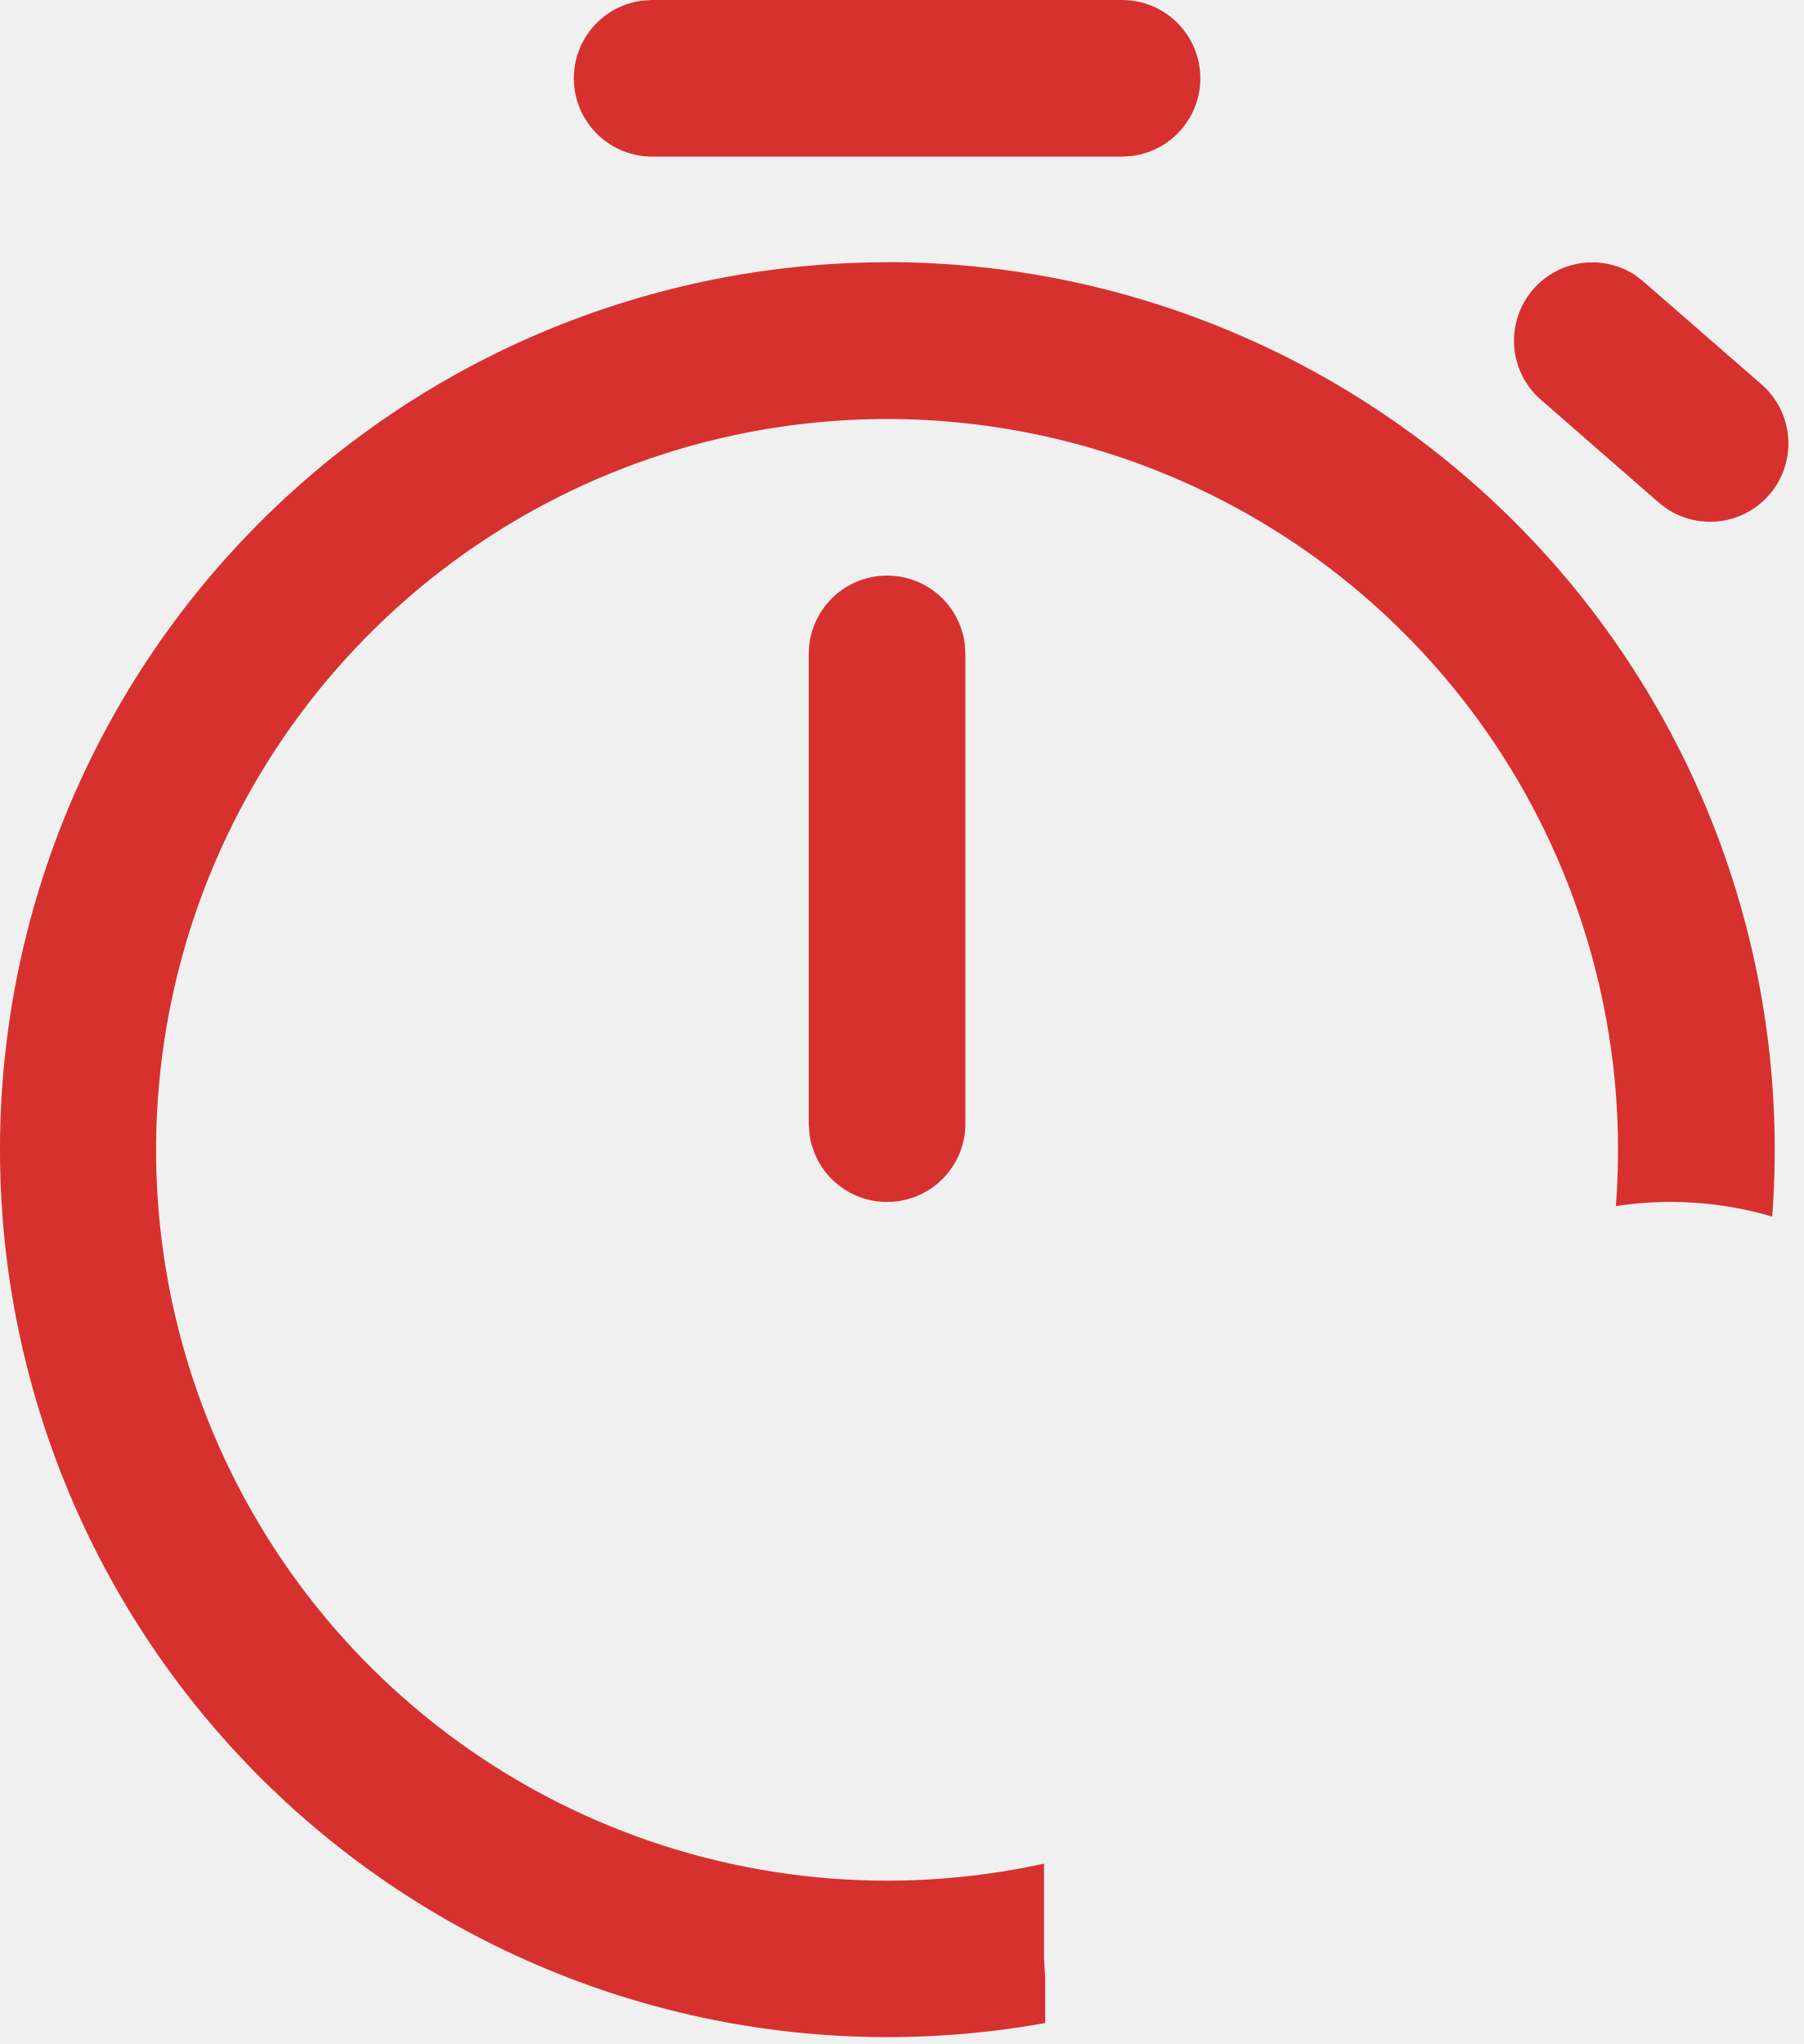
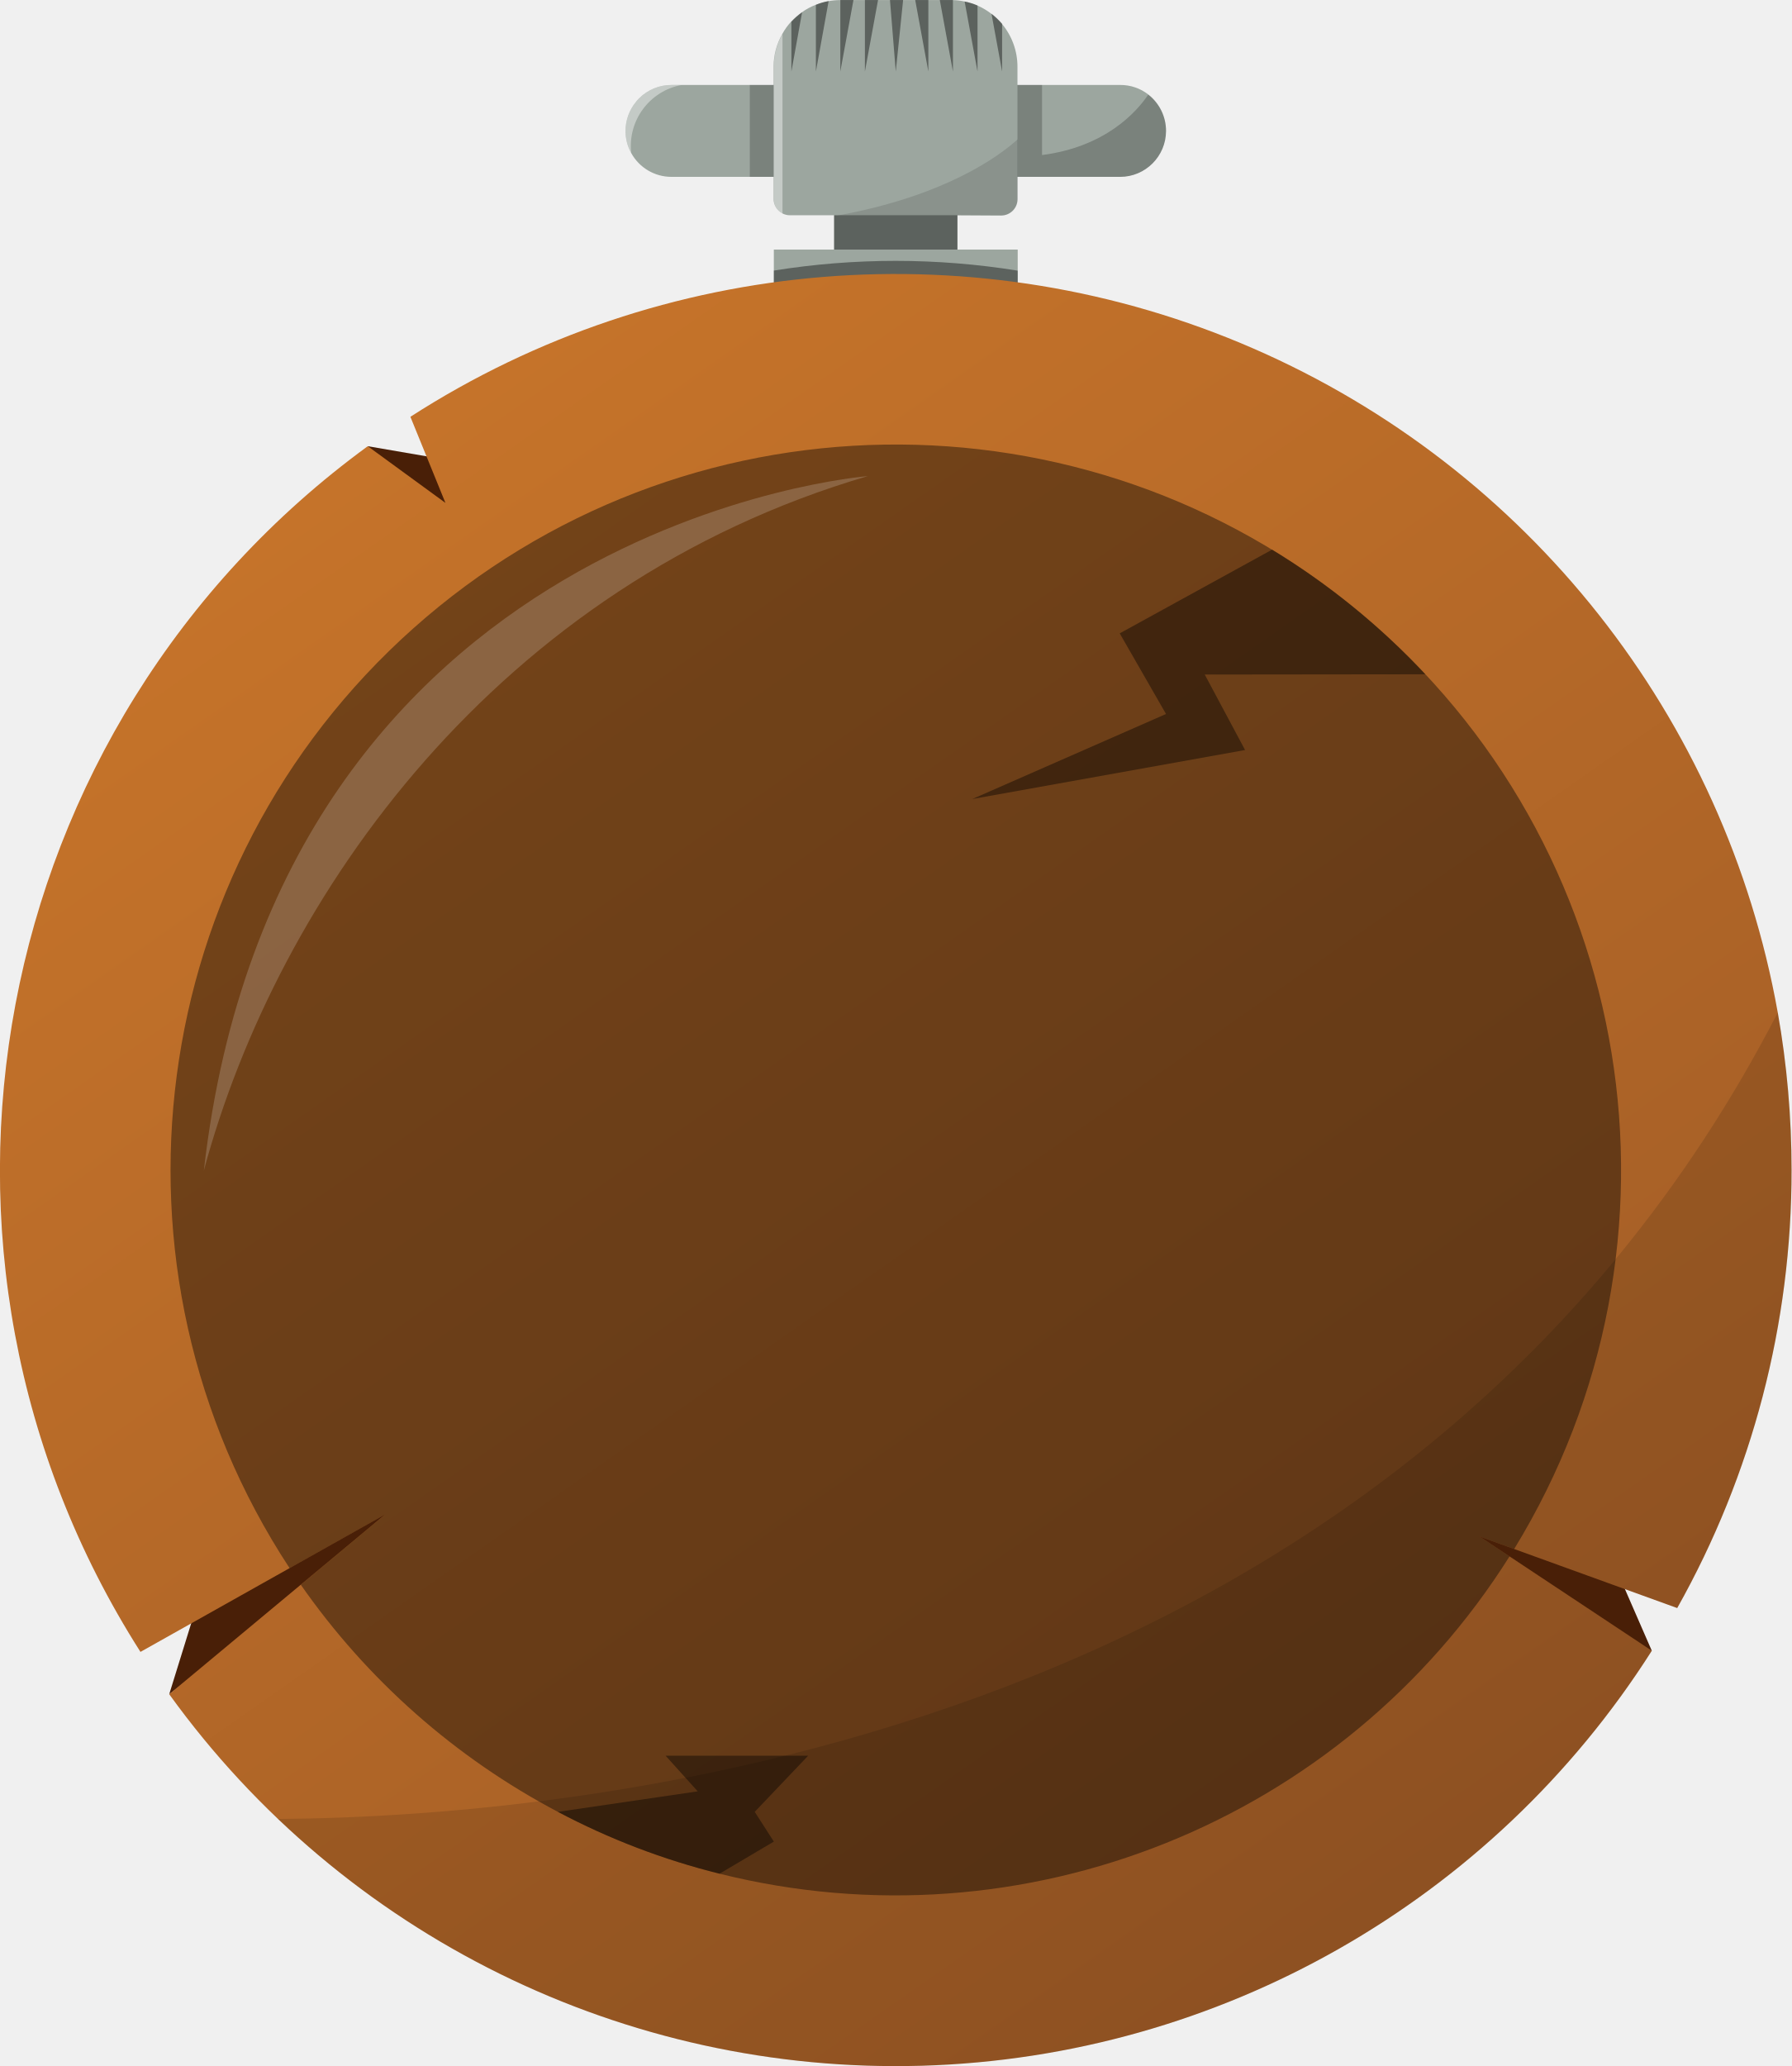
- <svg xmlns="http://www.w3.org/2000/svg" width="60" height="68" viewBox="0 0 60 68" fill="none">
-   <path d="M29.505 8.721C33.57 8.721 37.592 9.561 41.317 11.187C45.043 12.813 48.392 15.191 51.156 18.172C53.92 21.153 56.038 24.673 57.379 28.51C58.719 32.348 59.252 36.421 58.945 40.474C57.259 39.977 55.483 39.857 53.746 40.124C54.139 35.026 52.915 29.934 50.249 25.571C47.582 21.209 43.608 17.798 38.891 15.825C34.175 13.851 28.956 13.414 23.977 14.576C18.998 15.739 14.512 18.441 11.157 22.3C7.802 26.158 5.749 30.976 5.29 36.068C4.83 41.161 5.988 46.268 8.598 50.665C11.208 55.061 15.138 58.523 19.829 60.558C24.519 62.592 29.732 63.097 34.726 61.999V65.159L34.764 65.802V67.302C30.731 68.03 26.591 67.91 22.607 66.95C18.623 65.99 14.882 64.211 11.623 61.726C8.364 59.241 5.658 56.105 3.678 52.518C1.697 48.93 0.485 44.969 0.118 40.888C-0.248 36.806 0.239 32.693 1.549 28.81C2.859 24.927 4.964 21.359 7.728 18.334C10.492 15.308 13.856 12.892 17.605 11.237C21.355 9.583 25.407 8.727 29.505 8.725V8.721ZM29.505 19.148C30.135 19.148 30.743 19.376 31.218 19.79C31.692 20.204 32.001 20.775 32.086 21.399L32.11 21.753V37.383C32.11 38.043 31.859 38.679 31.409 39.161C30.958 39.643 30.341 39.936 29.683 39.981C29.024 40.026 28.373 39.82 27.861 39.403C27.349 38.987 27.015 38.391 26.925 37.737L26.9 37.383V21.753C26.9 21.062 27.175 20.4 27.663 19.911C28.152 19.423 28.814 19.148 29.505 19.148ZM54.381 9.149L54.659 9.364L58.591 12.789C59.089 13.223 59.404 13.83 59.471 14.487C59.539 15.144 59.354 15.802 58.955 16.328C58.555 16.855 57.971 17.209 57.32 17.321C56.669 17.432 55.999 17.292 55.447 16.929L55.166 16.714L51.241 13.289C50.747 12.854 50.436 12.248 50.37 11.594C50.305 10.939 50.489 10.284 50.887 9.759C51.284 9.235 51.866 8.881 52.514 8.767C53.162 8.654 53.829 8.79 54.381 9.149ZM37.32 0C37.98 0 38.616 0.251 39.098 0.702C39.58 1.152 39.873 1.769 39.919 2.427C39.964 3.086 39.757 3.737 39.34 4.249C38.924 4.761 38.328 5.096 37.675 5.186L37.32 5.21H21.69C21.03 5.21 20.395 4.959 19.913 4.508C19.431 4.058 19.137 3.441 19.092 2.783C19.047 2.124 19.254 1.473 19.671 0.961C20.087 0.449 20.682 0.114 21.336 0.024L21.69 0H37.32Z" fill="#D6312F" />
+ <svg xmlns="http://www.w3.org/2000/svg" viewBox="0 0 219.36 252.9">
+   <defs>
+     <style>.cls-1,.cls-8,.cls-9{isolation:isolate;}.cls-2{fill:#491f07;}.cls-3{fill:#9ca69f;}.cls-4,.cls-5,.cls-7{mix-blend-mode:multiply;}.cls-4{opacity:0.22;}.cls-5,.cls-9{opacity:0.41;}.cls-6{fill:url(#linear-gradient);}.cls-7{opacity:0.12;}.cls-8,.cls-9{fill:#fff;}.cls-8{opacity:0.18;}</style>
+     <linearGradient id="linear-gradient" x1="258.25" y1="190.38" x2="413.43" y2="411.94" gradientUnits="userSpaceOnUse">
+       <stop offset="0" stop-color="#c8752a" />
+       <stop offset="1" stop-color="#9b5825" />
+     </linearGradient>
+   </defs>
+   <g class="cls-1">
+     <g id="Layer_4" data-name="Layer 4">
+       <polygon class="cls-2" points="20.72 207.39 24.96 193.72 54.54 181.16 20.72 207.39" />
+       <polygon class="cls-2" points="202.25 202.07 197.48 191.13 177.98 185.37 181.15 193.72 202.25 202.07" />
+       <polygon class="cls-2" points="45.03 54.62 56.71 56.63 60.95 65.1 50.36 67.31 45.03 54.62" />
+       <path class="cls-3" d="M363.87,166.75a5.63,5.63,0,0,1-5.62,5.62H303.31a5.62,5.62,0,0,1-4.92-2.91,5.49,5.49,0,0,1-.7-2.71,5.58,5.58,0,0,1,1.28-3.56,3.7,3.7,0,0,1,.37-.42,5.59,5.59,0,0,1,4-1.65h54.94a5.55,5.55,0,0,1,3.45,1.19A5.63,5.63,0,0,1,363.87,166.75Z" transform="translate(-221.1 -150.72)" />
+       <path class="cls-4" d="M363.87,166.75a5.63,5.63,0,0,1-5.62,5.62H312.91l0-11.25h35.78v8.58c7.78-1,11.59-5.29,13-7.39A5.63,5.63,0,0,1,363.87,166.75Z" transform="translate(-221.1 -150.72)" />
+       <path class="cls-3" d="M338.33,177.07v4.2h7.38v16.67H315.85V181.27h7.38v-4.2h-5.41a2,2,0,0,1-2-2V158.89a8.06,8.06,0,0,1,1.06-4,7.46,7.46,0,0,1,1.07-1.5,8.64,8.64,0,0,1,1.33-1.16,7.29,7.29,0,0,1,1.67-.91,7.57,7.57,0,0,1,1.58-.46,8.45,8.45,0,0,1,1.43-.13h13.79a7.46,7.46,0,0,1,1.43.17,7.84,7.84,0,0,1,3.29,1.5,8.89,8.89,0,0,1,1.3,1.23,8.17,8.17,0,0,1,1.91,5.26V175.1a2,2,0,0,1-2,2Z" transform="translate(-221.1 -150.72)" />
+       <path class="cls-5" d="M345.71,183.85v4.52H315.85v-4.53A94.12,94.12,0,0,1,345.71,183.85Z" transform="translate(-221.1 -150.72)" />
+       <path class="cls-6" d="M406.49,340.33l-4.24-1.53,3.68,2.44,17.42,11.55a109.69,109.69,0,0,1-181.53,5.32l16.1-13.4,10.36-8.62-11.73,6.59L238.3,352.93a109.71,109.71,0,0,1,27.83-147.59l9.51,6.94-4.29-10.54a109.72,109.72,0,0,1,167.42,72.91,110.45,110.45,0,0,1,1.69,19.29,109.08,109.08,0,0,1-14,53.62Z" transform="translate(-221.1 -150.72)" />
+       <path class="cls-7" d="M406.49,340.33l-4.24-1.53,3.68,2.44,17.42,11.55A109.66,109.66,0,0,1,261.77,379.2h0q-3.43-2.78-6.63-5.82c38.82-.29,137.9-10.1,183.64-98.72a110.45,110.45,0,0,1,1.69,19.29,109.08,109.08,0,0,1-14,53.62Z" transform="translate(-221.1 -150.72)" />
+       <path class="cls-5" d="M406.49,340.33l-4.24-1.53,3.68,2.44a88.87,88.87,0,0,1-96.73,38.84,87.36,87.36,0,0,1-19.79-7.57h0a89,89,0,0,1-31.48-27.8l10.36-8.62-11.73,6.59a88.8,88.8,0,1,1,149.94-2.35Z" transform="translate(-221.1 -150.72)" />
+       <path class="cls-5" d="M368.61,233.29l4.94,9.24-33.4,6,23.72-10.41-5.67-9.87L376.86,218a88.79,88.79,0,0,1,18.76,15.26Z" transform="translate(-221.1 -150.72)" />
+       <path class="cls-5" d="M313.51,372.51l2.34,3.64-6.65,3.93a87.36,87.36,0,0,1-19.79-7.57L306.53,370l-3.93-4.36h17.45Z" transform="translate(-221.1 -150.72)" />
+       <path class="cls-8" d="M327.36,209s-72.23,5.6-81.3,85C255.13,260.33,282.05,222.27,327.36,209Z" transform="translate(-221.1 -150.72)" />
+       <rect class="cls-5" x="102.13" y="26.35" width="15.1" height="4.2" />
+       <path class="cls-5" d="M319.31,152.22,318,159.48v-6.1A8.64,8.64,0,0,1,319.31,152.22Z" transform="translate(-221.1 -150.72)" />
+       <path class="cls-5" d="M322.56,150.85,321,159.48v-8.17A7.57,7.57,0,0,1,322.56,150.85Z" transform="translate(-221.1 -150.72)" />
+       <polygon class="cls-5" points="104.5 0 102.89 8.76 102.89 0 104.5 0" />
+       <polygon class="cls-5" points="107.51 0 105.9 8.76 105.9 0 107.51 0" />
+       <polygon class="cls-5" points="110.58 0 109.68 8.76 108.97 0 110.58 0" />
+       <path class="cls-5" d="M340.79,151.39v8.09l-1.58-8.58A8.29,8.29,0,0,1,340.79,151.39Z" transform="translate(-221.1 -150.72)" />
+       <path class="cls-5" d="M337.78,150.73v8.75l-1.61-8.76h1.61Z" transform="translate(-221.1 -150.72)" />
+       <path class="cls-5" d="M343.8,153.63v5.85l-1.3-7.08A8.89,8.89,0,0,1,343.8,153.63Z" transform="translate(-221.1 -150.72)" />
+       <polygon class="cls-5" points="113.67 0 113.67 8.76 112.06 0 113.67 0" />
+       <path class="cls-9" d="M316.91,154.88v22a2,2,0,0,1-1.06-1.75V158.89A8.06,8.06,0,0,1,316.91,154.88Z" transform="translate(-221.1 -150.72)" />
+       <path class="cls-7" d="M345.71,167.77v7.33a2,2,0,0,1-2,2H323.66C336.79,174.7,343.36,169.9,345.71,167.77Z" transform="translate(-221.1 -150.72)" />
+       <path class="cls-9" d="M304.57,161.12a7.59,7.59,0,0,0-6.18,8.34,5.49,5.49,0,0,1-.7-2.71,5.58,5.58,0,0,1,1.28-3.56,3.7,3.7,0,0,1,.37-.42,5.59,5.59,0,0,1,4-1.65Z" transform="translate(-221.1 -150.72)" />
+     </g>
+   </g>
</svg>
